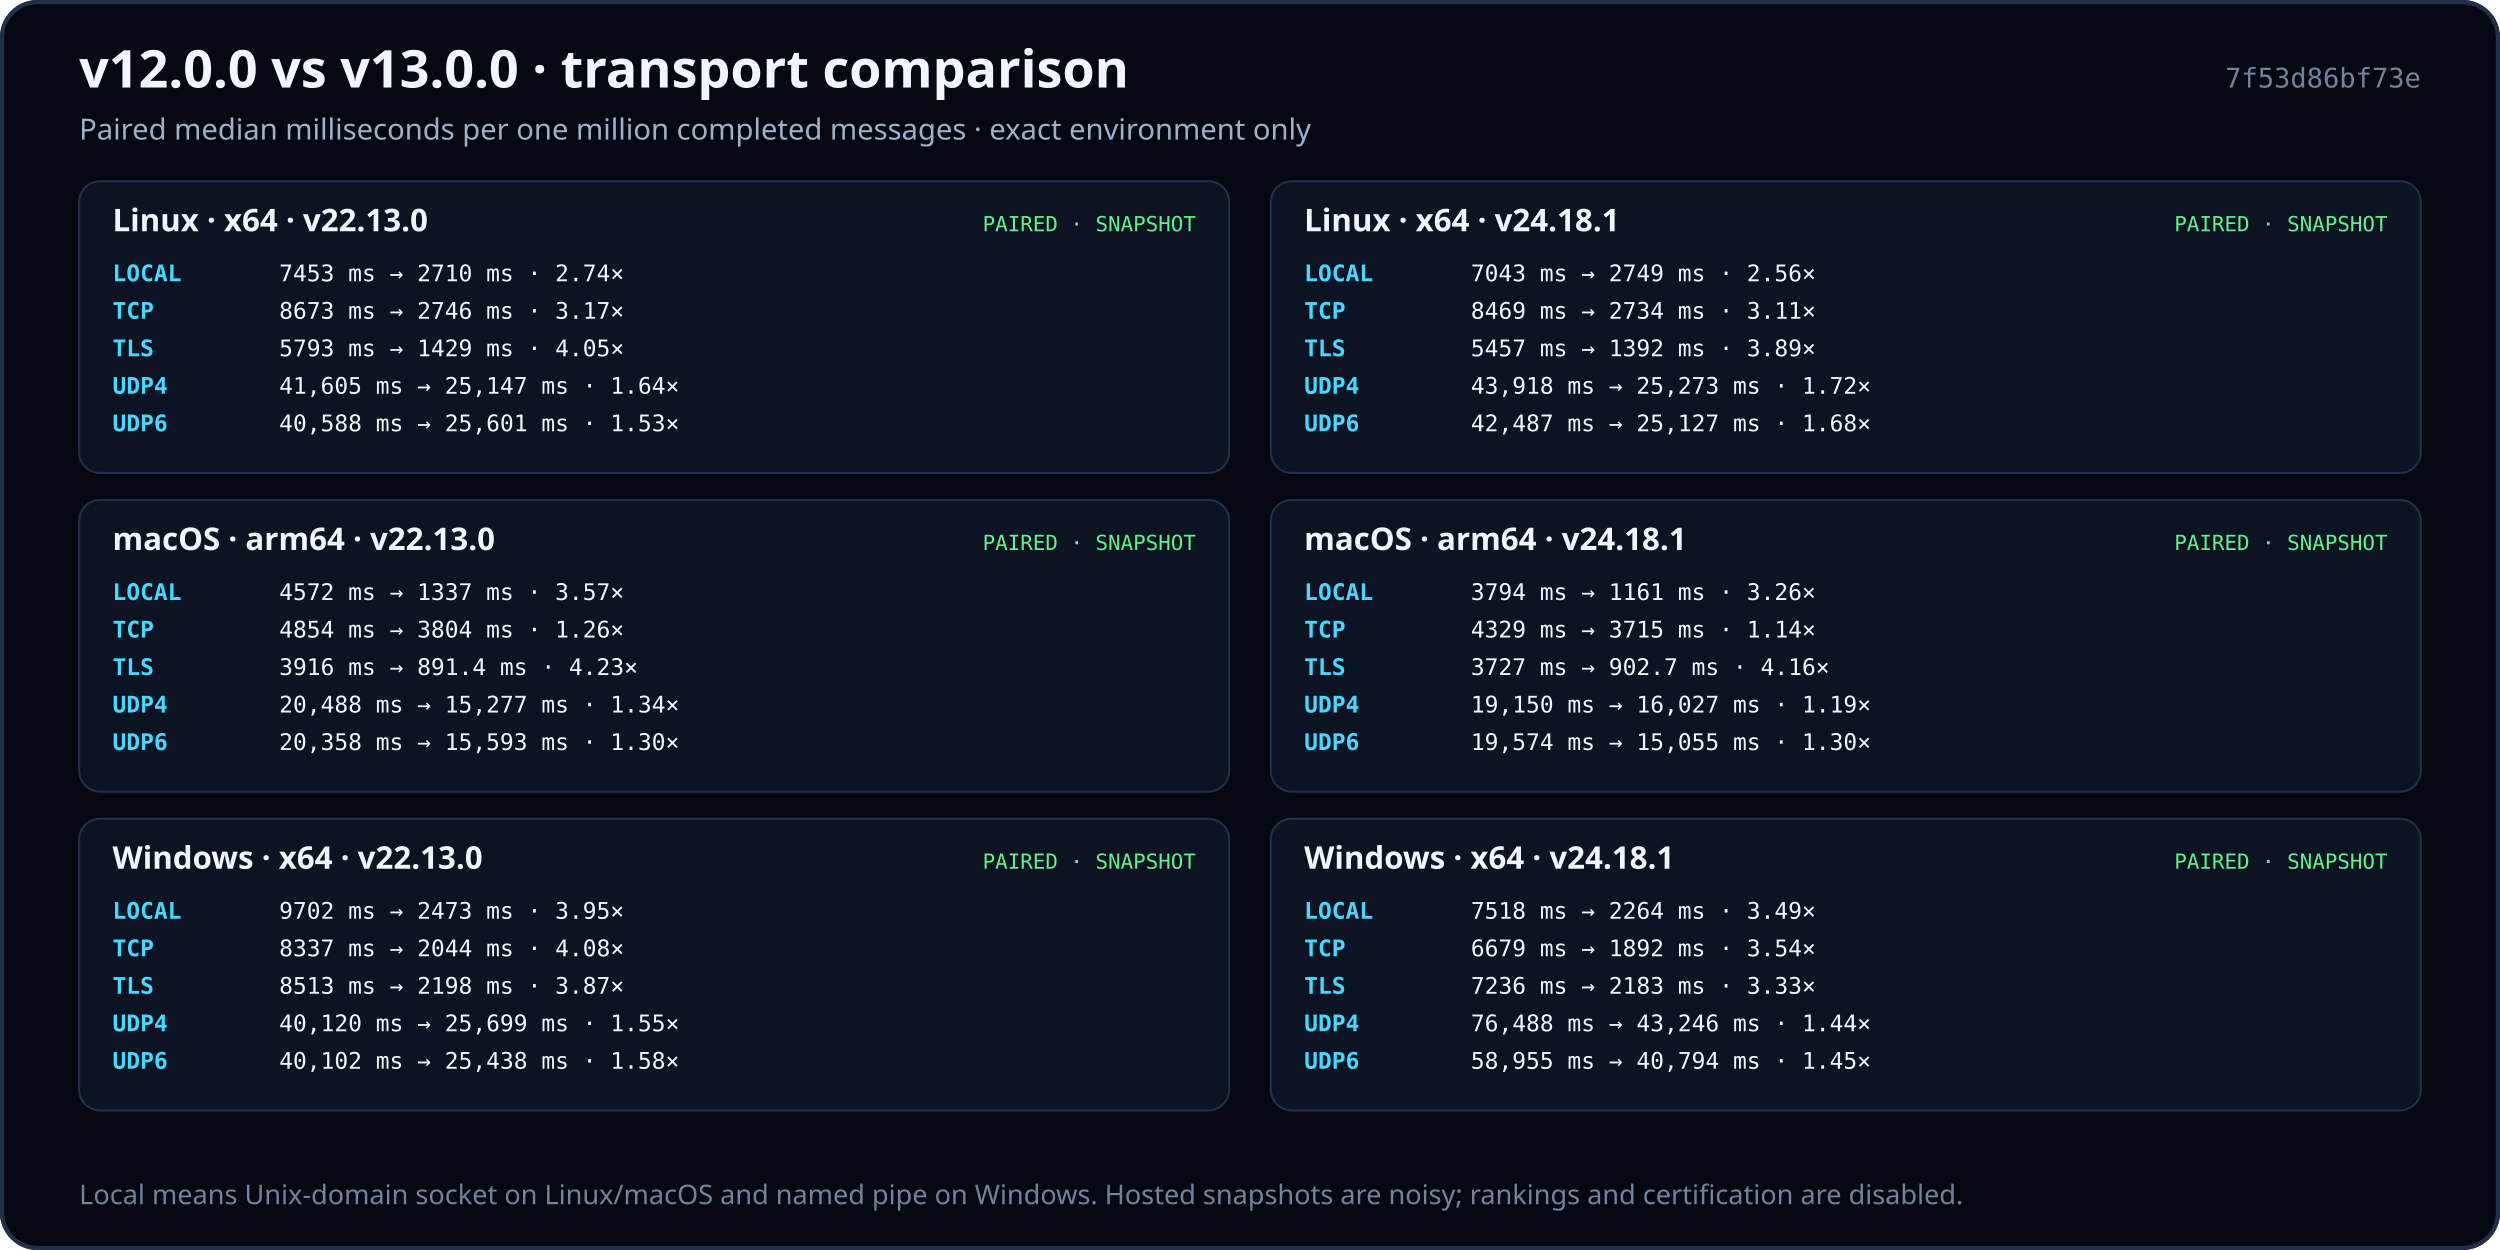
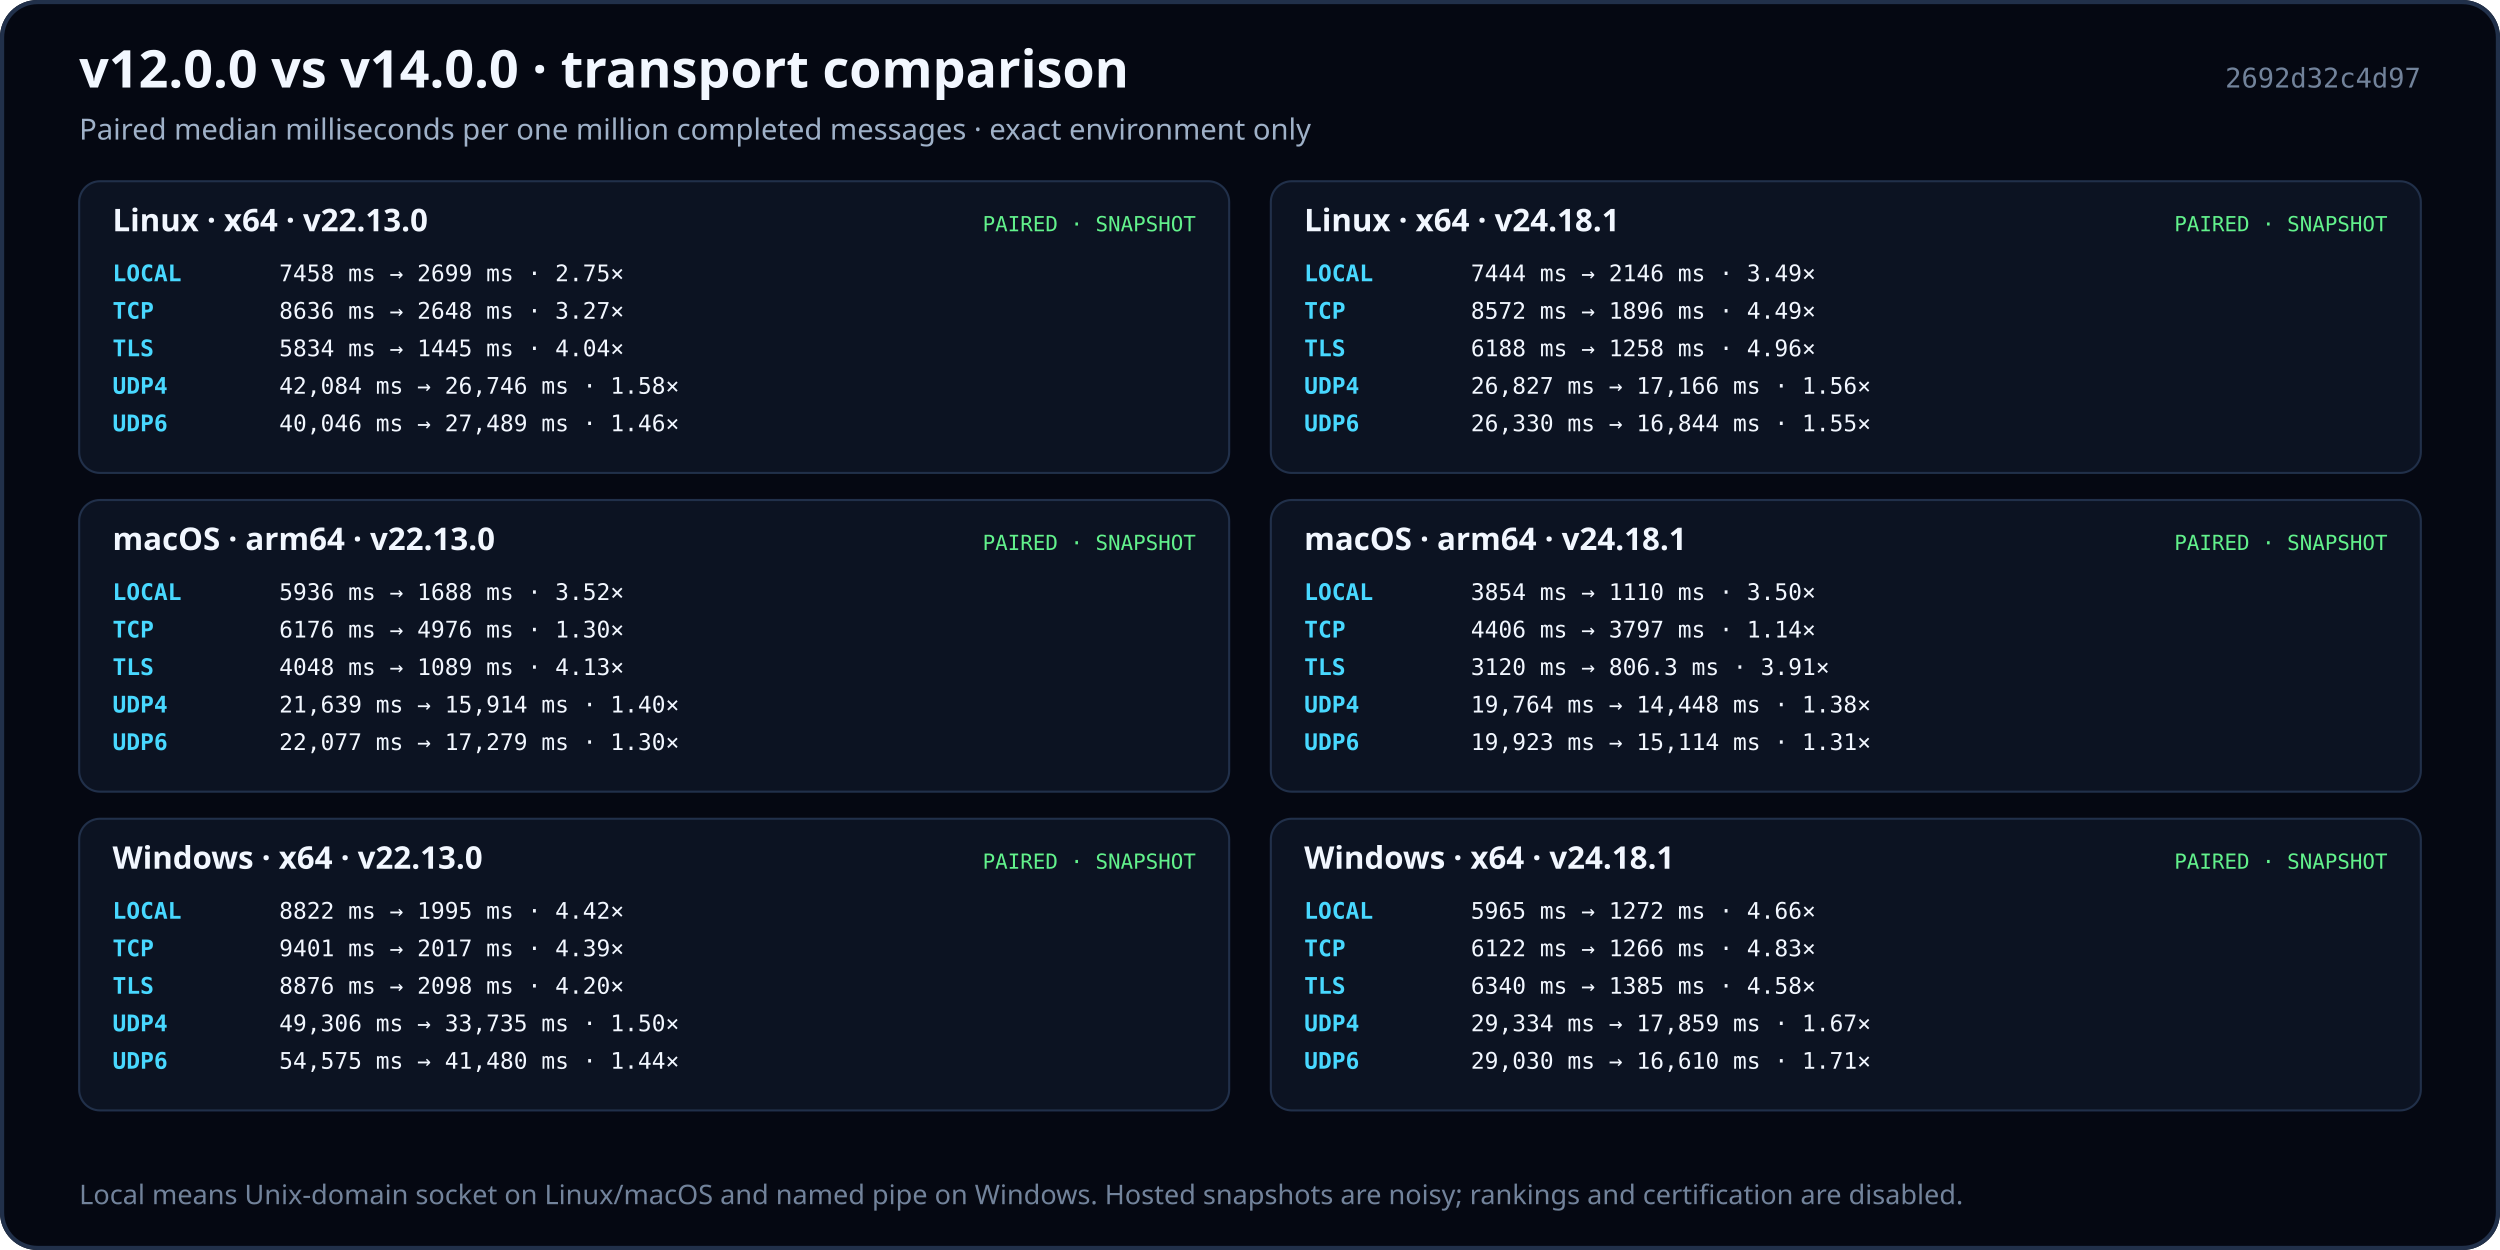
<svg xmlns="http://www.w3.org/2000/svg" width="1200" height="600" viewBox="0 0 1200 600" role="img" aria-labelledby="title description">
  <rect width="1200" height="600" rx="18" fill="#050812" />
  <rect x="1" y="1" width="1198" height="598" rx="17" fill="none" stroke="#21304a" stroke-width="2" />
-   <text x="38" y="42" fill="#f2f7ff" font-family="system-ui, sans-serif" font-size="25" font-weight="700">v12.0.0 vs v13.0.0 · transport comparison</text>
+   <text x="38" y="42" fill="#f2f7ff" font-family="system-ui, sans-serif" font-size="25" font-weight="700">v12.0.0 vs v14.0.0 · transport comparison</text>
  <text x="38" y="67" fill="#9fb1c8" font-family="system-ui, sans-serif" font-size="14">Paired median milliseconds per one million completed messages · exact environment only</text>
-   <text x="1162" y="42" fill="#72839b" font-family="ui-monospace, SFMono-Regular, Consolas, monospace" font-size="13" text-anchor="end">7f53d86bf73e</text>
+   <text x="1162" y="42" fill="#72839b" font-family="ui-monospace, SFMono-Regular, Consolas, monospace" font-size="13" text-anchor="end">2692d32c4d97</text>
  <g class="environment" transform="translate(38 87)">
    <rect width="552" height="140" rx="10" fill="#0c1322" stroke="#21304a" />
    <text x="16" y="24" fill="#f2f7ff" font-family="system-ui, sans-serif" font-size="15" font-weight="700">Linux · x64 · v22.13.0</text>
    <text x="536" y="24" fill="#62f28c" font-family="ui-monospace, SFMono-Regular, Consolas, monospace" font-size="10" text-anchor="end">PAIRED · SNAPSHOT</text>
    <text x="16" y="48" fill="#48d8ff" font-family="ui-monospace, SFMono-Regular, Consolas, monospace" font-size="11" font-weight="700">LOCAL</text>
-     <text x="96" y="48" fill="#f2f7ff" font-family="ui-monospace, SFMono-Regular, Consolas, monospace" font-size="11">7453 ms → 2710 ms · 2.74×</text>
+     <text x="96" y="48" fill="#f2f7ff" font-family="ui-monospace, SFMono-Regular, Consolas, monospace" font-size="11">7458 ms → 2699 ms · 2.75×</text>
    <text x="16" y="66" fill="#48d8ff" font-family="ui-monospace, SFMono-Regular, Consolas, monospace" font-size="11" font-weight="700">TCP</text>
-     <text x="96" y="66" fill="#f2f7ff" font-family="ui-monospace, SFMono-Regular, Consolas, monospace" font-size="11">8673 ms → 2746 ms · 3.17×</text>
+     <text x="96" y="66" fill="#f2f7ff" font-family="ui-monospace, SFMono-Regular, Consolas, monospace" font-size="11">8636 ms → 2648 ms · 3.27×</text>
    <text x="16" y="84" fill="#48d8ff" font-family="ui-monospace, SFMono-Regular, Consolas, monospace" font-size="11" font-weight="700">TLS</text>
-     <text x="96" y="84" fill="#f2f7ff" font-family="ui-monospace, SFMono-Regular, Consolas, monospace" font-size="11">5793 ms → 1429 ms · 4.05×</text>
+     <text x="96" y="84" fill="#f2f7ff" font-family="ui-monospace, SFMono-Regular, Consolas, monospace" font-size="11">5834 ms → 1445 ms · 4.04×</text>
    <text x="16" y="102" fill="#48d8ff" font-family="ui-monospace, SFMono-Regular, Consolas, monospace" font-size="11" font-weight="700">UDP4</text>
-     <text x="96" y="102" fill="#f2f7ff" font-family="ui-monospace, SFMono-Regular, Consolas, monospace" font-size="11">41,605 ms → 25,147 ms · 1.64×</text>
+     <text x="96" y="102" fill="#f2f7ff" font-family="ui-monospace, SFMono-Regular, Consolas, monospace" font-size="11">42,084 ms → 26,746 ms · 1.58×</text>
    <text x="16" y="120" fill="#48d8ff" font-family="ui-monospace, SFMono-Regular, Consolas, monospace" font-size="11" font-weight="700">UDP6</text>
-     <text x="96" y="120" fill="#f2f7ff" font-family="ui-monospace, SFMono-Regular, Consolas, monospace" font-size="11">40,588 ms → 25,601 ms · 1.53×</text>
+     <text x="96" y="120" fill="#f2f7ff" font-family="ui-monospace, SFMono-Regular, Consolas, monospace" font-size="11">40,046 ms → 27,489 ms · 1.46×</text>
  </g>
  <g class="environment" transform="translate(610 87)">
    <rect width="552" height="140" rx="10" fill="#0c1322" stroke="#21304a" />
    <text x="16" y="24" fill="#f2f7ff" font-family="system-ui, sans-serif" font-size="15" font-weight="700">Linux · x64 · v24.18.1</text>
    <text x="536" y="24" fill="#62f28c" font-family="ui-monospace, SFMono-Regular, Consolas, monospace" font-size="10" text-anchor="end">PAIRED · SNAPSHOT</text>
    <text x="16" y="48" fill="#48d8ff" font-family="ui-monospace, SFMono-Regular, Consolas, monospace" font-size="11" font-weight="700">LOCAL</text>
-     <text x="96" y="48" fill="#f2f7ff" font-family="ui-monospace, SFMono-Regular, Consolas, monospace" font-size="11">7043 ms → 2749 ms · 2.56×</text>
+     <text x="96" y="48" fill="#f2f7ff" font-family="ui-monospace, SFMono-Regular, Consolas, monospace" font-size="11">7444 ms → 2146 ms · 3.49×</text>
    <text x="16" y="66" fill="#48d8ff" font-family="ui-monospace, SFMono-Regular, Consolas, monospace" font-size="11" font-weight="700">TCP</text>
-     <text x="96" y="66" fill="#f2f7ff" font-family="ui-monospace, SFMono-Regular, Consolas, monospace" font-size="11">8469 ms → 2734 ms · 3.11×</text>
+     <text x="96" y="66" fill="#f2f7ff" font-family="ui-monospace, SFMono-Regular, Consolas, monospace" font-size="11">8572 ms → 1896 ms · 4.49×</text>
    <text x="16" y="84" fill="#48d8ff" font-family="ui-monospace, SFMono-Regular, Consolas, monospace" font-size="11" font-weight="700">TLS</text>
-     <text x="96" y="84" fill="#f2f7ff" font-family="ui-monospace, SFMono-Regular, Consolas, monospace" font-size="11">5457 ms → 1392 ms · 3.89×</text>
+     <text x="96" y="84" fill="#f2f7ff" font-family="ui-monospace, SFMono-Regular, Consolas, monospace" font-size="11">6188 ms → 1258 ms · 4.96×</text>
    <text x="16" y="102" fill="#48d8ff" font-family="ui-monospace, SFMono-Regular, Consolas, monospace" font-size="11" font-weight="700">UDP4</text>
-     <text x="96" y="102" fill="#f2f7ff" font-family="ui-monospace, SFMono-Regular, Consolas, monospace" font-size="11">43,918 ms → 25,273 ms · 1.72×</text>
+     <text x="96" y="102" fill="#f2f7ff" font-family="ui-monospace, SFMono-Regular, Consolas, monospace" font-size="11">26,827 ms → 17,166 ms · 1.56×</text>
    <text x="16" y="120" fill="#48d8ff" font-family="ui-monospace, SFMono-Regular, Consolas, monospace" font-size="11" font-weight="700">UDP6</text>
-     <text x="96" y="120" fill="#f2f7ff" font-family="ui-monospace, SFMono-Regular, Consolas, monospace" font-size="11">42,487 ms → 25,127 ms · 1.68×</text>
+     <text x="96" y="120" fill="#f2f7ff" font-family="ui-monospace, SFMono-Regular, Consolas, monospace" font-size="11">26,330 ms → 16,844 ms · 1.55×</text>
  </g>
  <g class="environment" transform="translate(38 240)">
    <rect width="552" height="140" rx="10" fill="#0c1322" stroke="#21304a" />
    <text x="16" y="24" fill="#f2f7ff" font-family="system-ui, sans-serif" font-size="15" font-weight="700">macOS · arm64 · v22.13.0</text>
    <text x="536" y="24" fill="#62f28c" font-family="ui-monospace, SFMono-Regular, Consolas, monospace" font-size="10" text-anchor="end">PAIRED · SNAPSHOT</text>
    <text x="16" y="48" fill="#48d8ff" font-family="ui-monospace, SFMono-Regular, Consolas, monospace" font-size="11" font-weight="700">LOCAL</text>
-     <text x="96" y="48" fill="#f2f7ff" font-family="ui-monospace, SFMono-Regular, Consolas, monospace" font-size="11">4572 ms → 1337 ms · 3.57×</text>
+     <text x="96" y="48" fill="#f2f7ff" font-family="ui-monospace, SFMono-Regular, Consolas, monospace" font-size="11">5936 ms → 1688 ms · 3.52×</text>
    <text x="16" y="66" fill="#48d8ff" font-family="ui-monospace, SFMono-Regular, Consolas, monospace" font-size="11" font-weight="700">TCP</text>
-     <text x="96" y="66" fill="#f2f7ff" font-family="ui-monospace, SFMono-Regular, Consolas, monospace" font-size="11">4854 ms → 3804 ms · 1.26×</text>
+     <text x="96" y="66" fill="#f2f7ff" font-family="ui-monospace, SFMono-Regular, Consolas, monospace" font-size="11">6176 ms → 4976 ms · 1.30×</text>
    <text x="16" y="84" fill="#48d8ff" font-family="ui-monospace, SFMono-Regular, Consolas, monospace" font-size="11" font-weight="700">TLS</text>
-     <text x="96" y="84" fill="#f2f7ff" font-family="ui-monospace, SFMono-Regular, Consolas, monospace" font-size="11">3916 ms → 891.4 ms · 4.23×</text>
+     <text x="96" y="84" fill="#f2f7ff" font-family="ui-monospace, SFMono-Regular, Consolas, monospace" font-size="11">4048 ms → 1089 ms · 4.13×</text>
    <text x="16" y="102" fill="#48d8ff" font-family="ui-monospace, SFMono-Regular, Consolas, monospace" font-size="11" font-weight="700">UDP4</text>
-     <text x="96" y="102" fill="#f2f7ff" font-family="ui-monospace, SFMono-Regular, Consolas, monospace" font-size="11">20,488 ms → 15,277 ms · 1.34×</text>
+     <text x="96" y="102" fill="#f2f7ff" font-family="ui-monospace, SFMono-Regular, Consolas, monospace" font-size="11">21,639 ms → 15,914 ms · 1.40×</text>
    <text x="16" y="120" fill="#48d8ff" font-family="ui-monospace, SFMono-Regular, Consolas, monospace" font-size="11" font-weight="700">UDP6</text>
-     <text x="96" y="120" fill="#f2f7ff" font-family="ui-monospace, SFMono-Regular, Consolas, monospace" font-size="11">20,358 ms → 15,593 ms · 1.30×</text>
+     <text x="96" y="120" fill="#f2f7ff" font-family="ui-monospace, SFMono-Regular, Consolas, monospace" font-size="11">22,077 ms → 17,279 ms · 1.30×</text>
  </g>
  <g class="environment" transform="translate(610 240)">
    <rect width="552" height="140" rx="10" fill="#0c1322" stroke="#21304a" />
    <text x="16" y="24" fill="#f2f7ff" font-family="system-ui, sans-serif" font-size="15" font-weight="700">macOS · arm64 · v24.18.1</text>
    <text x="536" y="24" fill="#62f28c" font-family="ui-monospace, SFMono-Regular, Consolas, monospace" font-size="10" text-anchor="end">PAIRED · SNAPSHOT</text>
    <text x="16" y="48" fill="#48d8ff" font-family="ui-monospace, SFMono-Regular, Consolas, monospace" font-size="11" font-weight="700">LOCAL</text>
-     <text x="96" y="48" fill="#f2f7ff" font-family="ui-monospace, SFMono-Regular, Consolas, monospace" font-size="11">3794 ms → 1161 ms · 3.26×</text>
+     <text x="96" y="48" fill="#f2f7ff" font-family="ui-monospace, SFMono-Regular, Consolas, monospace" font-size="11">3854 ms → 1110 ms · 3.50×</text>
    <text x="16" y="66" fill="#48d8ff" font-family="ui-monospace, SFMono-Regular, Consolas, monospace" font-size="11" font-weight="700">TCP</text>
-     <text x="96" y="66" fill="#f2f7ff" font-family="ui-monospace, SFMono-Regular, Consolas, monospace" font-size="11">4329 ms → 3715 ms · 1.14×</text>
+     <text x="96" y="66" fill="#f2f7ff" font-family="ui-monospace, SFMono-Regular, Consolas, monospace" font-size="11">4406 ms → 3797 ms · 1.14×</text>
    <text x="16" y="84" fill="#48d8ff" font-family="ui-monospace, SFMono-Regular, Consolas, monospace" font-size="11" font-weight="700">TLS</text>
-     <text x="96" y="84" fill="#f2f7ff" font-family="ui-monospace, SFMono-Regular, Consolas, monospace" font-size="11">3727 ms → 902.7 ms · 4.16×</text>
+     <text x="96" y="84" fill="#f2f7ff" font-family="ui-monospace, SFMono-Regular, Consolas, monospace" font-size="11">3120 ms → 806.3 ms · 3.91×</text>
    <text x="16" y="102" fill="#48d8ff" font-family="ui-monospace, SFMono-Regular, Consolas, monospace" font-size="11" font-weight="700">UDP4</text>
-     <text x="96" y="102" fill="#f2f7ff" font-family="ui-monospace, SFMono-Regular, Consolas, monospace" font-size="11">19,150 ms → 16,027 ms · 1.19×</text>
+     <text x="96" y="102" fill="#f2f7ff" font-family="ui-monospace, SFMono-Regular, Consolas, monospace" font-size="11">19,764 ms → 14,448 ms · 1.38×</text>
    <text x="16" y="120" fill="#48d8ff" font-family="ui-monospace, SFMono-Regular, Consolas, monospace" font-size="11" font-weight="700">UDP6</text>
-     <text x="96" y="120" fill="#f2f7ff" font-family="ui-monospace, SFMono-Regular, Consolas, monospace" font-size="11">19,574 ms → 15,055 ms · 1.30×</text>
+     <text x="96" y="120" fill="#f2f7ff" font-family="ui-monospace, SFMono-Regular, Consolas, monospace" font-size="11">19,923 ms → 15,114 ms · 1.31×</text>
  </g>
  <g class="environment" transform="translate(38 393)">
    <rect width="552" height="140" rx="10" fill="#0c1322" stroke="#21304a" />
    <text x="16" y="24" fill="#f2f7ff" font-family="system-ui, sans-serif" font-size="15" font-weight="700">Windows · x64 · v22.13.0</text>
    <text x="536" y="24" fill="#62f28c" font-family="ui-monospace, SFMono-Regular, Consolas, monospace" font-size="10" text-anchor="end">PAIRED · SNAPSHOT</text>
    <text x="16" y="48" fill="#48d8ff" font-family="ui-monospace, SFMono-Regular, Consolas, monospace" font-size="11" font-weight="700">LOCAL</text>
-     <text x="96" y="48" fill="#f2f7ff" font-family="ui-monospace, SFMono-Regular, Consolas, monospace" font-size="11">9702 ms → 2473 ms · 3.95×</text>
+     <text x="96" y="48" fill="#f2f7ff" font-family="ui-monospace, SFMono-Regular, Consolas, monospace" font-size="11">8822 ms → 1995 ms · 4.42×</text>
    <text x="16" y="66" fill="#48d8ff" font-family="ui-monospace, SFMono-Regular, Consolas, monospace" font-size="11" font-weight="700">TCP</text>
-     <text x="96" y="66" fill="#f2f7ff" font-family="ui-monospace, SFMono-Regular, Consolas, monospace" font-size="11">8337 ms → 2044 ms · 4.08×</text>
+     <text x="96" y="66" fill="#f2f7ff" font-family="ui-monospace, SFMono-Regular, Consolas, monospace" font-size="11">9401 ms → 2017 ms · 4.39×</text>
    <text x="16" y="84" fill="#48d8ff" font-family="ui-monospace, SFMono-Regular, Consolas, monospace" font-size="11" font-weight="700">TLS</text>
-     <text x="96" y="84" fill="#f2f7ff" font-family="ui-monospace, SFMono-Regular, Consolas, monospace" font-size="11">8513 ms → 2198 ms · 3.87×</text>
+     <text x="96" y="84" fill="#f2f7ff" font-family="ui-monospace, SFMono-Regular, Consolas, monospace" font-size="11">8876 ms → 2098 ms · 4.20×</text>
    <text x="16" y="102" fill="#48d8ff" font-family="ui-monospace, SFMono-Regular, Consolas, monospace" font-size="11" font-weight="700">UDP4</text>
-     <text x="96" y="102" fill="#f2f7ff" font-family="ui-monospace, SFMono-Regular, Consolas, monospace" font-size="11">40,120 ms → 25,699 ms · 1.55×</text>
+     <text x="96" y="102" fill="#f2f7ff" font-family="ui-monospace, SFMono-Regular, Consolas, monospace" font-size="11">49,306 ms → 33,735 ms · 1.50×</text>
    <text x="16" y="120" fill="#48d8ff" font-family="ui-monospace, SFMono-Regular, Consolas, monospace" font-size="11" font-weight="700">UDP6</text>
-     <text x="96" y="120" fill="#f2f7ff" font-family="ui-monospace, SFMono-Regular, Consolas, monospace" font-size="11">40,102 ms → 25,438 ms · 1.58×</text>
+     <text x="96" y="120" fill="#f2f7ff" font-family="ui-monospace, SFMono-Regular, Consolas, monospace" font-size="11">54,575 ms → 41,480 ms · 1.44×</text>
  </g>
  <g class="environment" transform="translate(610 393)">
    <rect width="552" height="140" rx="10" fill="#0c1322" stroke="#21304a" />
    <text x="16" y="24" fill="#f2f7ff" font-family="system-ui, sans-serif" font-size="15" font-weight="700">Windows · x64 · v24.18.1</text>
    <text x="536" y="24" fill="#62f28c" font-family="ui-monospace, SFMono-Regular, Consolas, monospace" font-size="10" text-anchor="end">PAIRED · SNAPSHOT</text>
    <text x="16" y="48" fill="#48d8ff" font-family="ui-monospace, SFMono-Regular, Consolas, monospace" font-size="11" font-weight="700">LOCAL</text>
-     <text x="96" y="48" fill="#f2f7ff" font-family="ui-monospace, SFMono-Regular, Consolas, monospace" font-size="11">7518 ms → 2264 ms · 3.49×</text>
+     <text x="96" y="48" fill="#f2f7ff" font-family="ui-monospace, SFMono-Regular, Consolas, monospace" font-size="11">5965 ms → 1272 ms · 4.66×</text>
    <text x="16" y="66" fill="#48d8ff" font-family="ui-monospace, SFMono-Regular, Consolas, monospace" font-size="11" font-weight="700">TCP</text>
-     <text x="96" y="66" fill="#f2f7ff" font-family="ui-monospace, SFMono-Regular, Consolas, monospace" font-size="11">6679 ms → 1892 ms · 3.54×</text>
+     <text x="96" y="66" fill="#f2f7ff" font-family="ui-monospace, SFMono-Regular, Consolas, monospace" font-size="11">6122 ms → 1266 ms · 4.83×</text>
    <text x="16" y="84" fill="#48d8ff" font-family="ui-monospace, SFMono-Regular, Consolas, monospace" font-size="11" font-weight="700">TLS</text>
-     <text x="96" y="84" fill="#f2f7ff" font-family="ui-monospace, SFMono-Regular, Consolas, monospace" font-size="11">7236 ms → 2183 ms · 3.33×</text>
+     <text x="96" y="84" fill="#f2f7ff" font-family="ui-monospace, SFMono-Regular, Consolas, monospace" font-size="11">6340 ms → 1385 ms · 4.58×</text>
    <text x="16" y="102" fill="#48d8ff" font-family="ui-monospace, SFMono-Regular, Consolas, monospace" font-size="11" font-weight="700">UDP4</text>
-     <text x="96" y="102" fill="#f2f7ff" font-family="ui-monospace, SFMono-Regular, Consolas, monospace" font-size="11">76,488 ms → 43,246 ms · 1.44×</text>
+     <text x="96" y="102" fill="#f2f7ff" font-family="ui-monospace, SFMono-Regular, Consolas, monospace" font-size="11">29,334 ms → 17,859 ms · 1.67×</text>
    <text x="16" y="120" fill="#48d8ff" font-family="ui-monospace, SFMono-Regular, Consolas, monospace" font-size="11" font-weight="700">UDP6</text>
-     <text x="96" y="120" fill="#f2f7ff" font-family="ui-monospace, SFMono-Regular, Consolas, monospace" font-size="11">58,955 ms → 40,794 ms · 1.45×</text>
+     <text x="96" y="120" fill="#f2f7ff" font-family="ui-monospace, SFMono-Regular, Consolas, monospace" font-size="11">29,030 ms → 16,610 ms · 1.71×</text>
  </g>
  <text x="38" y="578" fill="#72839b" font-family="system-ui, sans-serif" font-size="13">Local means Unix-domain socket on Linux/macOS and named pipe on Windows. Hosted snapshots are noisy; rankings and certification are disabled.</text>
</svg>
